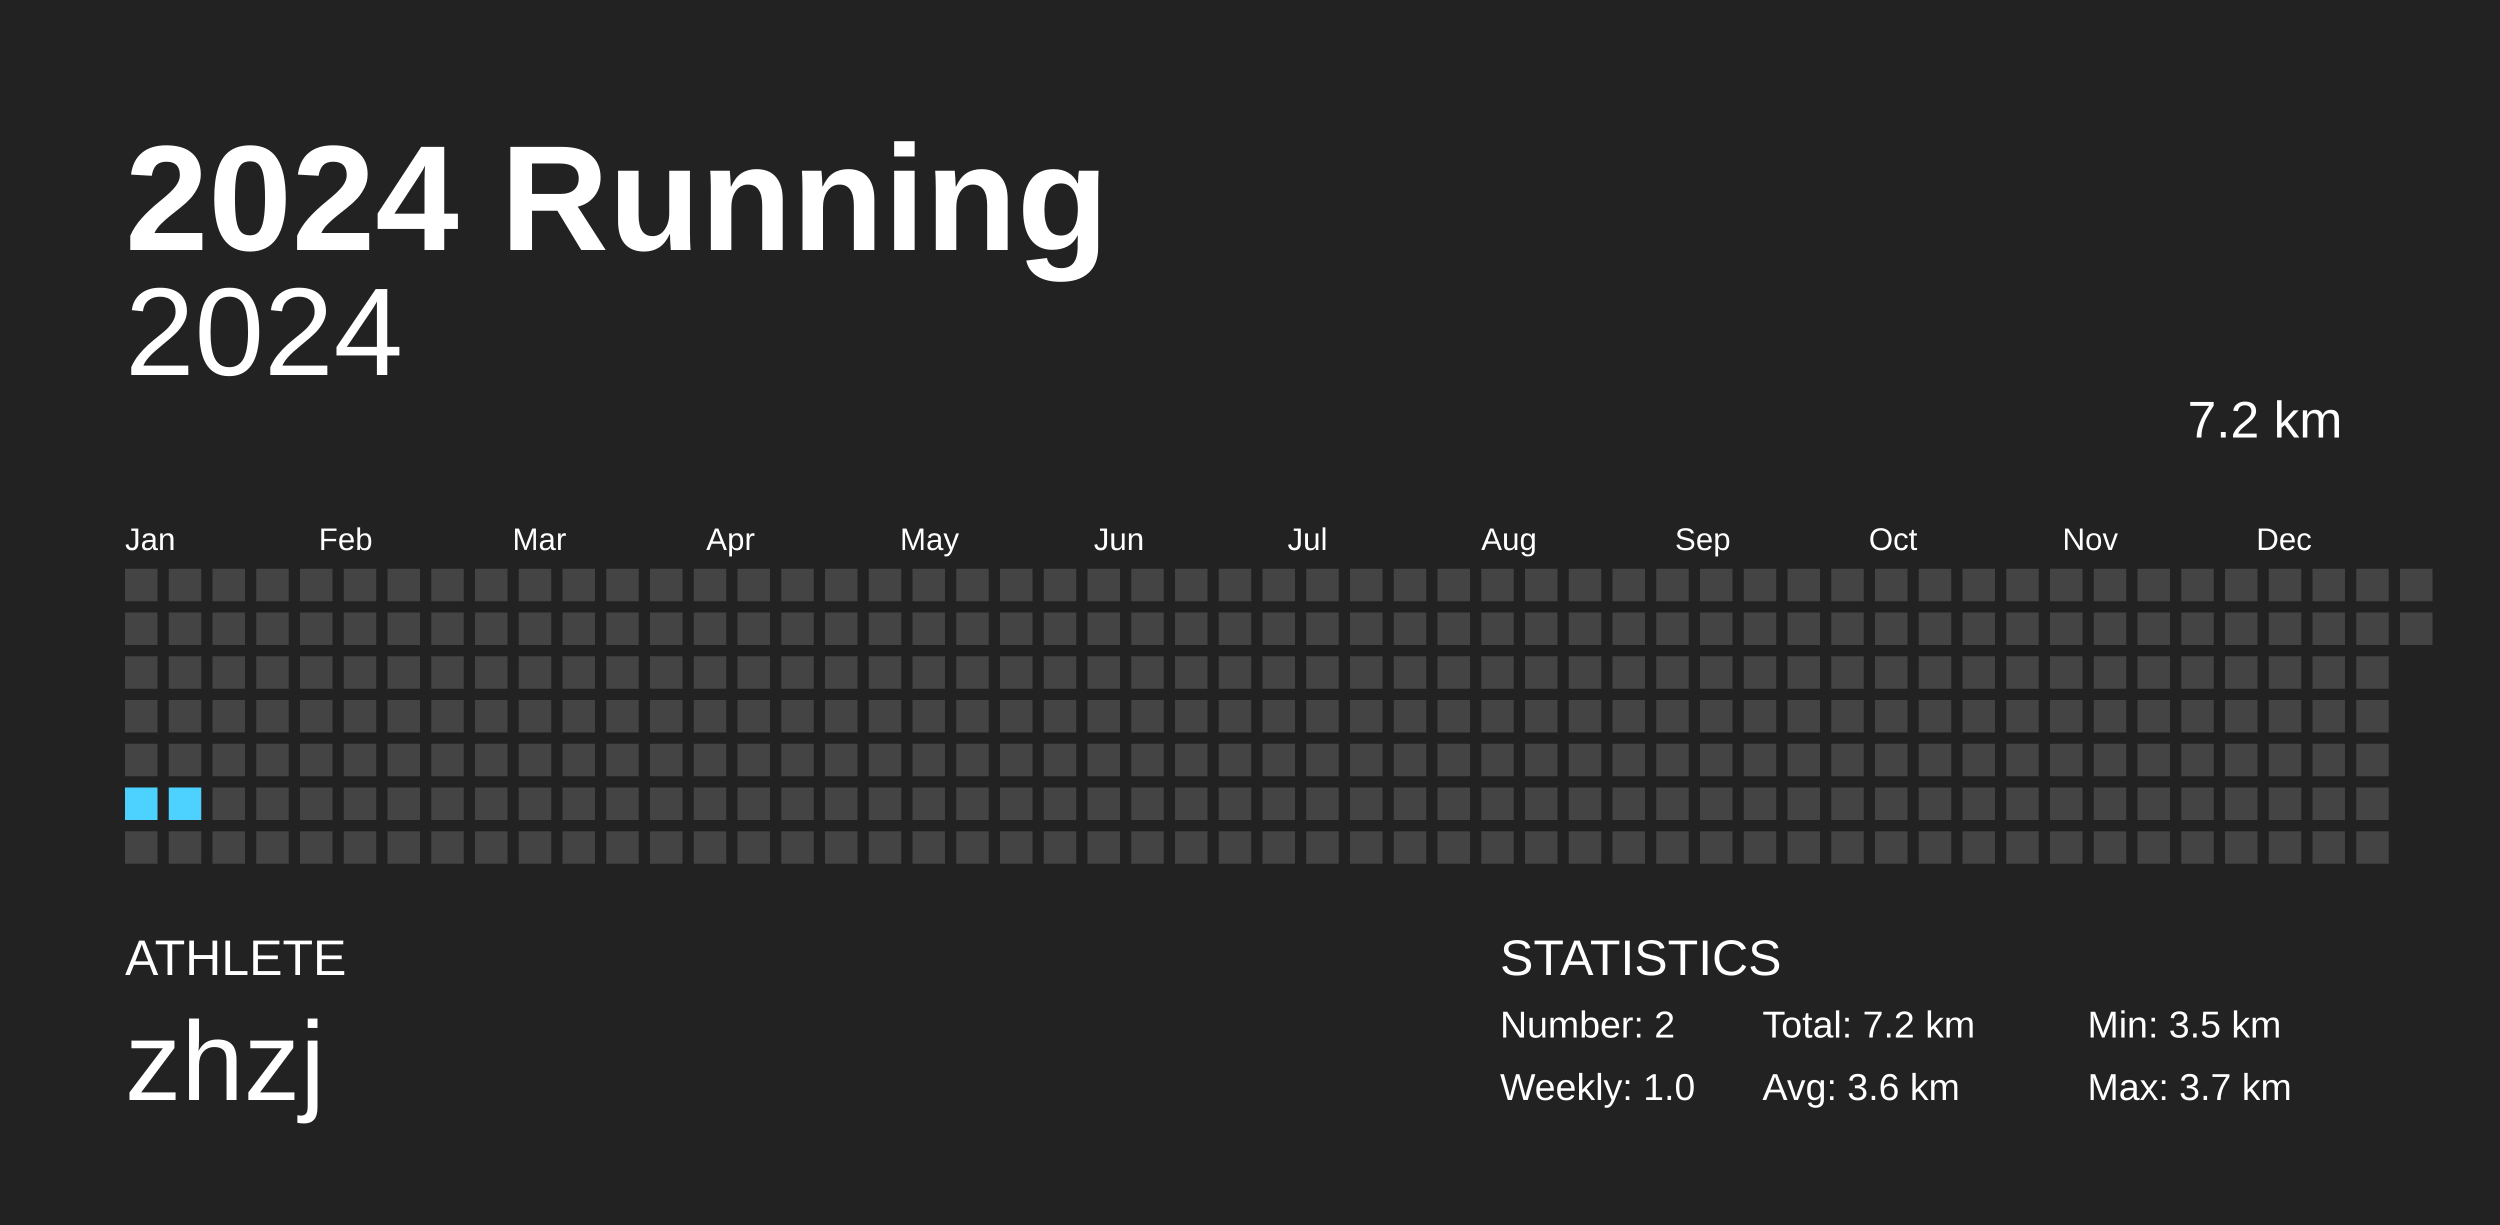
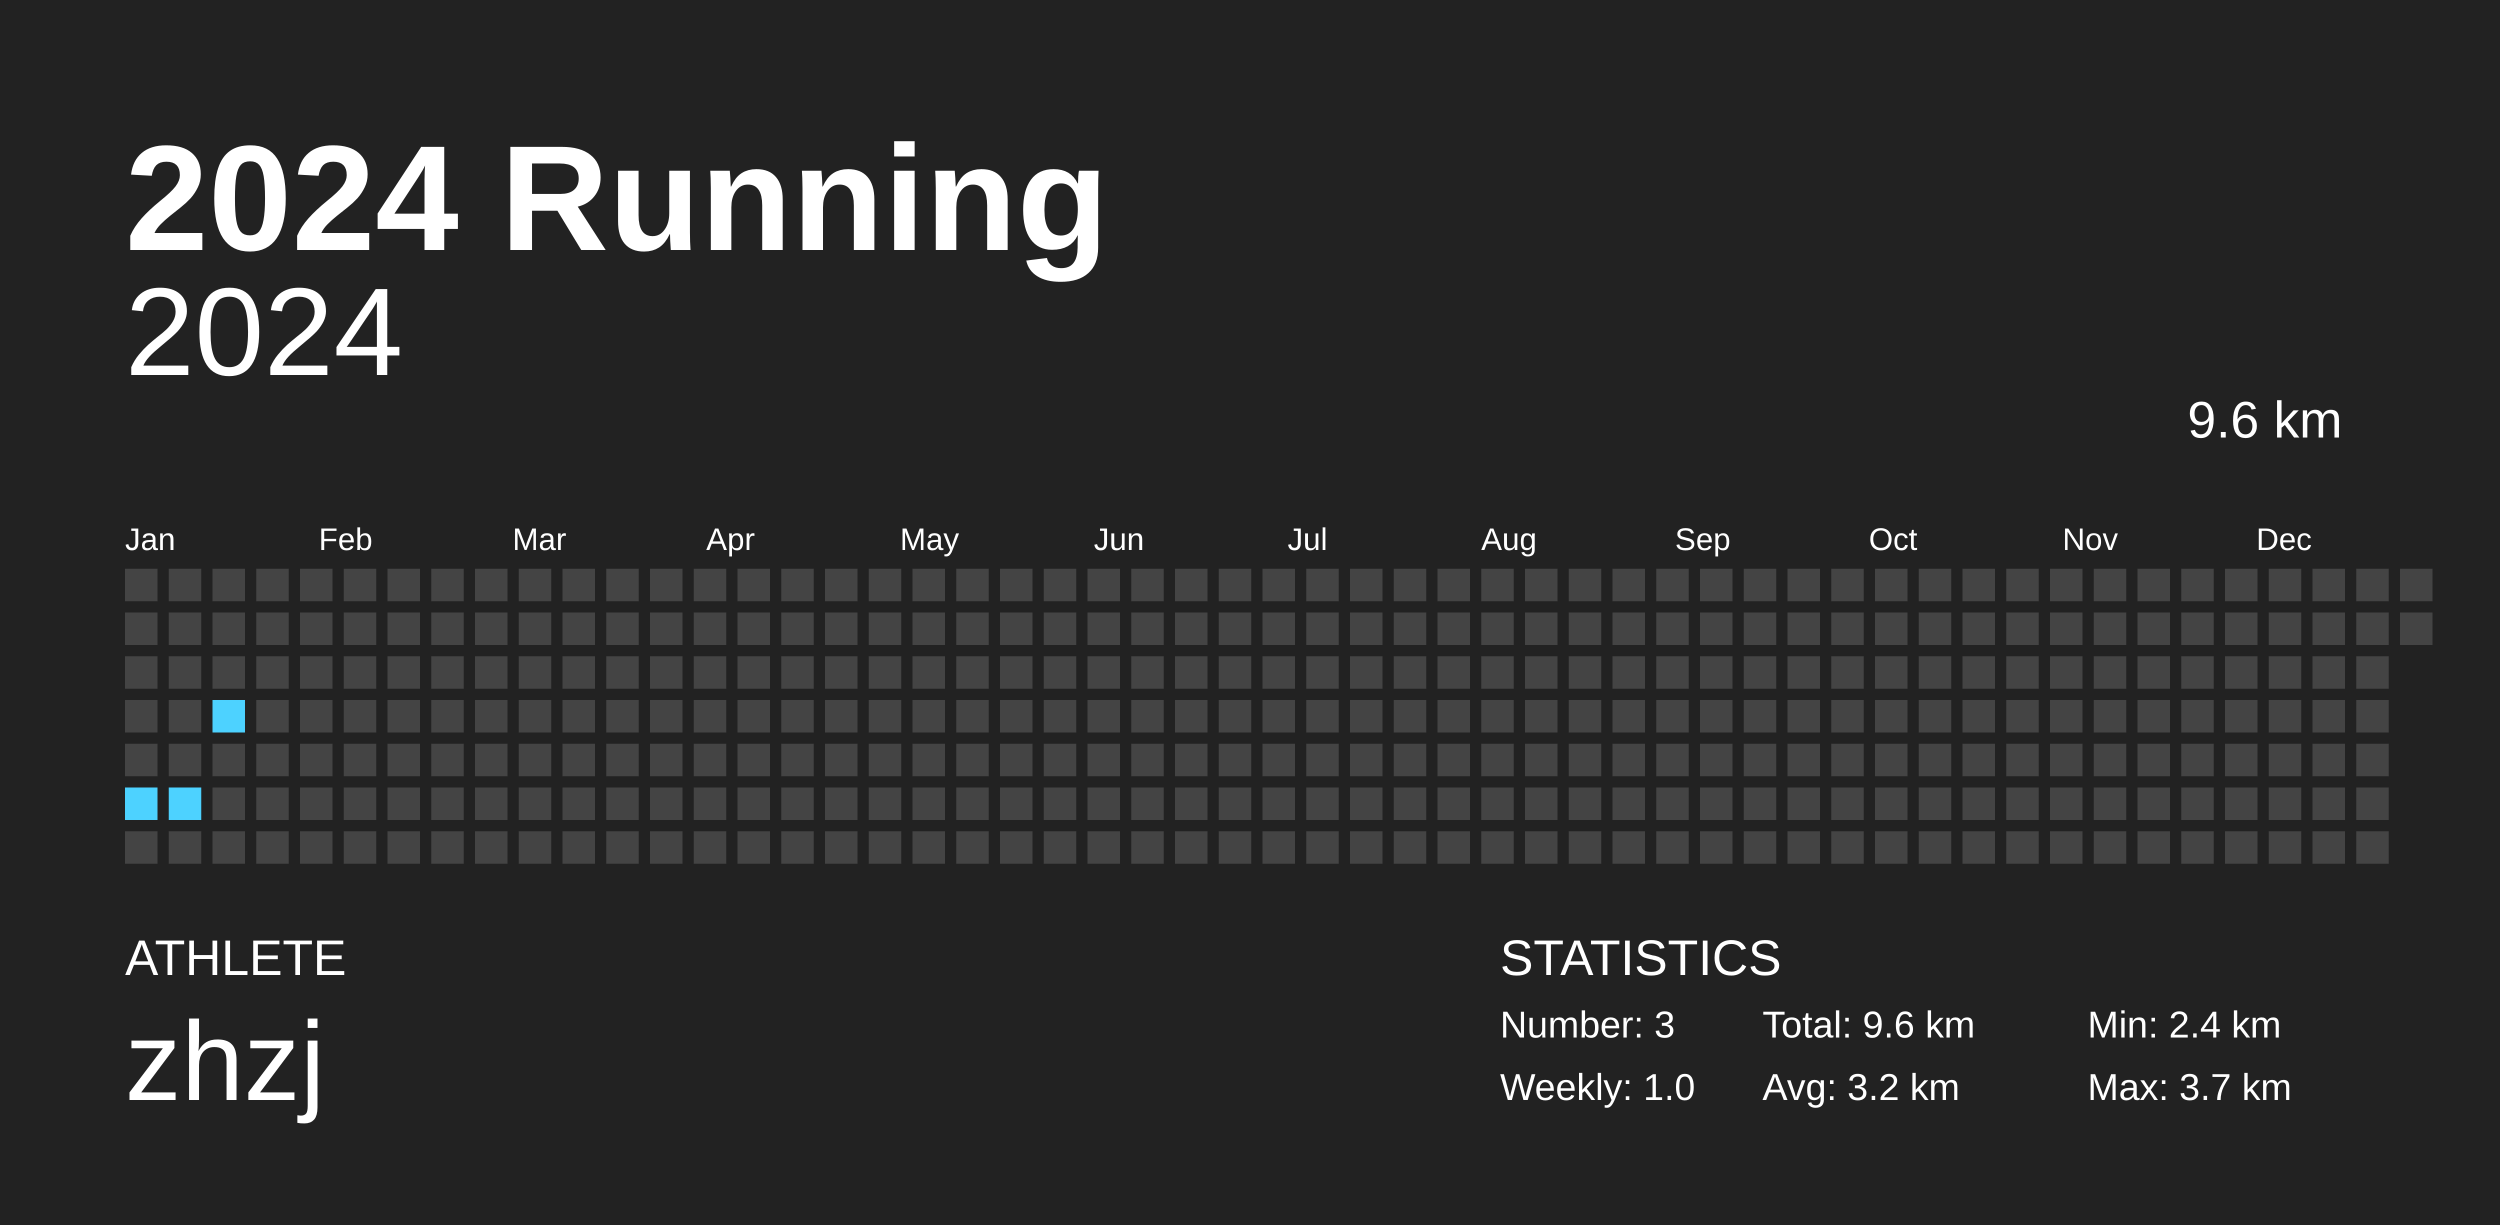
<svg xmlns="http://www.w3.org/2000/svg" baseProfile="full" height="98mm" version="1.1" viewBox="0,0,200,98" width="200mm">
  <defs />
  <rect fill="#222222" height="98" width="200" x="0" y="0" />
  <text fill="#FFFFFF" style="font-size:12px; font-family:Arial; font-weight:bold;" x="10" y="20">2024 Running</text>
  <text fill="#FFFFFF" style="font-size:4px; font-family:Arial" x="10" y="78">ATHLETE</text>
  <text fill="#FFFFFF" style="font-size:9px; font-family:Arial" x="10" y="88">zhzj</text>
  <text fill="#FFFFFF" style="font-size:4px; font-family:Arial" x="120" y="78">STATISTICS</text>
-   <text fill="#FFFFFF" style="font-size:3px; font-family:Arial" x="120" y="83">Number: 2</text>
+   <text fill="#FFFFFF" style="font-size:3px; font-family:Arial" x="120" y="83">Number: 3</text>
  <text fill="#FFFFFF" style="font-size:3px; font-family:Arial" x="120" y="88">Weekly: 1.0</text>
-   <text fill="#FFFFFF" style="font-size:3px; font-family:Arial" x="141" y="83">Total: 7.2 km</text>
-   <text fill="#FFFFFF" style="font-size:3px; font-family:Arial" x="141" y="88">Avg: 3.6 km</text>
-   <text fill="#FFFFFF" style="font-size:3px; font-family:Arial" x="167" y="83">Min: 3.5 km</text>
+   <text fill="#FFFFFF" style="font-size:3px; font-family:Arial" x="141" y="83">Total: 9.6 km</text>
+   <text fill="#FFFFFF" style="font-size:3px; font-family:Arial" x="141" y="88">Avg: 3.2 km</text>
+   <text fill="#FFFFFF" style="font-size:3px; font-family:Arial" x="167" y="83">Min: 2.4 km</text>
  <text fill="#FFFFFF" style="font-size:3px; font-family:Arial" x="167" y="88">Max: 3.7 km</text>
  <text alignment-baseline="hanging" fill="#FFFFFF" style="font-size:10.0px; font-family:Arial;" x="10" y="30">2024</text>
-   <text alignment-baseline="hanging" fill="#FFFFFF" style="font-size:4.125px; font-family:Arial;" x="175" y="35">7.2 km</text>
+   <text alignment-baseline="hanging" fill="#FFFFFF" style="font-size:4.125px; font-family:Arial;" x="175" y="35">9.6 km</text>
  <text fill="#FFFFFF" style="font-size:2.5px; font-family:Arial" x="10.0" y="44">Jan</text>
  <text fill="#FFFFFF" style="font-size:2.5px; font-family:Arial" x="25.5" y="44">Feb</text>
  <text fill="#FFFFFF" style="font-size:2.5px; font-family:Arial" x="41.0" y="44">Mar</text>
  <text fill="#FFFFFF" style="font-size:2.5px; font-family:Arial" x="56.5" y="44">Apr</text>
  <text fill="#FFFFFF" style="font-size:2.5px; font-family:Arial" x="72.0" y="44">May</text>
  <text fill="#FFFFFF" style="font-size:2.5px; font-family:Arial" x="87.5" y="44">Jun</text>
  <text fill="#FFFFFF" style="font-size:2.5px; font-family:Arial" x="103.0" y="44">Jul</text>
  <text fill="#FFFFFF" style="font-size:2.5px; font-family:Arial" x="118.5" y="44">Aug</text>
  <text fill="#FFFFFF" style="font-size:2.5px; font-family:Arial" x="134.0" y="44">Sep</text>
  <text fill="#FFFFFF" style="font-size:2.5px; font-family:Arial" x="149.5" y="44">Oct</text>
  <text fill="#FFFFFF" style="font-size:2.5px; font-family:Arial" x="165.0" y="44">Nov</text>
  <text fill="#FFFFFF" style="font-size:2.5px; font-family:Arial" x="180.5" y="44">Dec</text>
  <rect fill="#444444" height="2.6" width="2.6" x="10.0" y="45.5" />
  <rect fill="#444444" height="2.6" width="2.6" x="10.0" y="49.0" />
  <rect fill="#444444" height="2.6" width="2.6" x="10.0" y="52.5" />
  <rect fill="#444444" height="2.6" width="2.6" x="10.0" y="56.0" />
  <rect fill="#444444" height="2.6" width="2.6" x="10.0" y="59.5" />
  <rect fill="#4dd2ff" height="2.6" width="2.6" x="10.0" y="63.0" />
  <rect fill="#444444" height="2.6" width="2.6" x="10.0" y="66.5" />
  <rect fill="#444444" height="2.6" width="2.6" x="13.5" y="45.5" />
  <rect fill="#444444" height="2.6" width="2.6" x="13.5" y="49.0" />
  <rect fill="#444444" height="2.6" width="2.6" x="13.5" y="52.5" />
  <rect fill="#444444" height="2.6" width="2.6" x="13.5" y="56.0" />
  <rect fill="#444444" height="2.6" width="2.6" x="13.5" y="59.5" />
  <rect fill="#4dd2ff" height="2.6" width="2.6" x="13.5" y="63.0" />
  <rect fill="#444444" height="2.6" width="2.6" x="13.5" y="66.5" />
  <rect fill="#444444" height="2.6" width="2.6" x="17.0" y="45.5" />
  <rect fill="#444444" height="2.6" width="2.6" x="17.0" y="49.0" />
  <rect fill="#444444" height="2.6" width="2.6" x="17.0" y="52.5" />
-   <rect fill="#444444" height="2.6" width="2.6" x="17.0" y="56.0" />
+   <rect fill="#4dd2ff" height="2.6" width="2.6" x="17.0" y="56.0" />
  <rect fill="#444444" height="2.6" width="2.6" x="17.0" y="59.5" />
  <rect fill="#444444" height="2.6" width="2.6" x="17.0" y="63.0" />
  <rect fill="#444444" height="2.6" width="2.6" x="17.0" y="66.5" />
  <rect fill="#444444" height="2.6" width="2.6" x="20.5" y="45.5" />
  <rect fill="#444444" height="2.6" width="2.6" x="20.5" y="49.0" />
  <rect fill="#444444" height="2.6" width="2.6" x="20.5" y="52.5" />
  <rect fill="#444444" height="2.6" width="2.6" x="20.5" y="56.0" />
  <rect fill="#444444" height="2.6" width="2.6" x="20.5" y="59.5" />
  <rect fill="#444444" height="2.6" width="2.6" x="20.5" y="63.0" />
  <rect fill="#444444" height="2.6" width="2.6" x="20.5" y="66.5" />
  <rect fill="#444444" height="2.6" width="2.6" x="24.0" y="45.5" />
  <rect fill="#444444" height="2.6" width="2.6" x="24.0" y="49.0" />
  <rect fill="#444444" height="2.6" width="2.6" x="24.0" y="52.5" />
  <rect fill="#444444" height="2.6" width="2.6" x="24.0" y="56.0" />
  <rect fill="#444444" height="2.6" width="2.6" x="24.0" y="59.5" />
  <rect fill="#444444" height="2.6" width="2.6" x="24.0" y="63.0" />
  <rect fill="#444444" height="2.6" width="2.6" x="24.0" y="66.5" />
  <rect fill="#444444" height="2.6" width="2.6" x="27.5" y="45.5" />
  <rect fill="#444444" height="2.6" width="2.6" x="27.5" y="49.0" />
  <rect fill="#444444" height="2.6" width="2.6" x="27.5" y="52.5" />
  <rect fill="#444444" height="2.6" width="2.6" x="27.5" y="56.0" />
  <rect fill="#444444" height="2.6" width="2.6" x="27.5" y="59.5" />
  <rect fill="#444444" height="2.6" width="2.6" x="27.5" y="63.0" />
  <rect fill="#444444" height="2.6" width="2.6" x="27.5" y="66.5" />
  <rect fill="#444444" height="2.6" width="2.6" x="31.0" y="45.5" />
  <rect fill="#444444" height="2.6" width="2.6" x="31.0" y="49.0" />
  <rect fill="#444444" height="2.6" width="2.6" x="31.0" y="52.5" />
  <rect fill="#444444" height="2.6" width="2.6" x="31.0" y="56.0" />
  <rect fill="#444444" height="2.6" width="2.6" x="31.0" y="59.5" />
  <rect fill="#444444" height="2.6" width="2.6" x="31.0" y="63.0" />
  <rect fill="#444444" height="2.6" width="2.6" x="31.0" y="66.5" />
  <rect fill="#444444" height="2.6" width="2.6" x="34.5" y="45.5" />
  <rect fill="#444444" height="2.6" width="2.6" x="34.5" y="49.0" />
  <rect fill="#444444" height="2.6" width="2.6" x="34.5" y="52.5" />
  <rect fill="#444444" height="2.6" width="2.6" x="34.5" y="56.0" />
  <rect fill="#444444" height="2.6" width="2.6" x="34.5" y="59.5" />
  <rect fill="#444444" height="2.6" width="2.6" x="34.5" y="63.0" />
  <rect fill="#444444" height="2.6" width="2.6" x="34.5" y="66.5" />
  <rect fill="#444444" height="2.6" width="2.6" x="38.0" y="45.5" />
  <rect fill="#444444" height="2.6" width="2.6" x="38.0" y="49.0" />
  <rect fill="#444444" height="2.6" width="2.6" x="38.0" y="52.5" />
  <rect fill="#444444" height="2.6" width="2.6" x="38.0" y="56.0" />
  <rect fill="#444444" height="2.6" width="2.6" x="38.0" y="59.5" />
  <rect fill="#444444" height="2.6" width="2.6" x="38.0" y="63.0" />
  <rect fill="#444444" height="2.6" width="2.6" x="38.0" y="66.5" />
  <rect fill="#444444" height="2.6" width="2.6" x="41.5" y="45.5" />
  <rect fill="#444444" height="2.6" width="2.6" x="41.5" y="49.0" />
  <rect fill="#444444" height="2.6" width="2.6" x="41.5" y="52.5" />
  <rect fill="#444444" height="2.6" width="2.6" x="41.5" y="56.0" />
  <rect fill="#444444" height="2.6" width="2.6" x="41.5" y="59.5" />
  <rect fill="#444444" height="2.6" width="2.6" x="41.5" y="63.0" />
  <rect fill="#444444" height="2.6" width="2.6" x="41.5" y="66.5" />
  <rect fill="#444444" height="2.6" width="2.6" x="45.0" y="45.5" />
  <rect fill="#444444" height="2.6" width="2.6" x="45.0" y="49.0" />
  <rect fill="#444444" height="2.6" width="2.6" x="45.0" y="52.5" />
  <rect fill="#444444" height="2.6" width="2.6" x="45.0" y="56.0" />
  <rect fill="#444444" height="2.6" width="2.6" x="45.0" y="59.5" />
  <rect fill="#444444" height="2.6" width="2.6" x="45.0" y="63.0" />
  <rect fill="#444444" height="2.6" width="2.6" x="45.0" y="66.5" />
  <rect fill="#444444" height="2.6" width="2.6" x="48.5" y="45.5" />
  <rect fill="#444444" height="2.6" width="2.6" x="48.5" y="49.0" />
  <rect fill="#444444" height="2.6" width="2.6" x="48.5" y="52.5" />
  <rect fill="#444444" height="2.6" width="2.6" x="48.5" y="56.0" />
  <rect fill="#444444" height="2.6" width="2.6" x="48.5" y="59.5" />
  <rect fill="#444444" height="2.6" width="2.6" x="48.5" y="63.0" />
  <rect fill="#444444" height="2.6" width="2.6" x="48.5" y="66.5" />
  <rect fill="#444444" height="2.6" width="2.6" x="52.0" y="45.5" />
  <rect fill="#444444" height="2.6" width="2.6" x="52.0" y="49.0" />
  <rect fill="#444444" height="2.6" width="2.6" x="52.0" y="52.5" />
  <rect fill="#444444" height="2.6" width="2.6" x="52.0" y="56.0" />
  <rect fill="#444444" height="2.6" width="2.6" x="52.0" y="59.5" />
  <rect fill="#444444" height="2.6" width="2.6" x="52.0" y="63.0" />
  <rect fill="#444444" height="2.6" width="2.6" x="52.0" y="66.5" />
  <rect fill="#444444" height="2.6" width="2.6" x="55.5" y="45.5" />
  <rect fill="#444444" height="2.6" width="2.6" x="55.5" y="49.0" />
  <rect fill="#444444" height="2.6" width="2.6" x="55.5" y="52.5" />
  <rect fill="#444444" height="2.6" width="2.6" x="55.5" y="56.0" />
  <rect fill="#444444" height="2.6" width="2.6" x="55.5" y="59.5" />
  <rect fill="#444444" height="2.6" width="2.6" x="55.5" y="63.0" />
  <rect fill="#444444" height="2.6" width="2.6" x="55.5" y="66.5" />
  <rect fill="#444444" height="2.6" width="2.6" x="59.0" y="45.5" />
  <rect fill="#444444" height="2.6" width="2.6" x="59.0" y="49.0" />
  <rect fill="#444444" height="2.6" width="2.6" x="59.0" y="52.5" />
  <rect fill="#444444" height="2.6" width="2.6" x="59.0" y="56.0" />
  <rect fill="#444444" height="2.6" width="2.6" x="59.0" y="59.5" />
  <rect fill="#444444" height="2.6" width="2.6" x="59.0" y="63.0" />
  <rect fill="#444444" height="2.6" width="2.6" x="59.0" y="66.5" />
  <rect fill="#444444" height="2.6" width="2.6" x="62.5" y="45.5" />
  <rect fill="#444444" height="2.6" width="2.6" x="62.5" y="49.0" />
  <rect fill="#444444" height="2.6" width="2.6" x="62.5" y="52.5" />
  <rect fill="#444444" height="2.6" width="2.6" x="62.5" y="56.0" />
  <rect fill="#444444" height="2.6" width="2.6" x="62.5" y="59.5" />
  <rect fill="#444444" height="2.6" width="2.6" x="62.5" y="63.0" />
  <rect fill="#444444" height="2.6" width="2.6" x="62.5" y="66.5" />
  <rect fill="#444444" height="2.6" width="2.6" x="66.0" y="45.5" />
  <rect fill="#444444" height="2.6" width="2.6" x="66.0" y="49.0" />
  <rect fill="#444444" height="2.6" width="2.6" x="66.0" y="52.5" />
  <rect fill="#444444" height="2.6" width="2.6" x="66.0" y="56.0" />
  <rect fill="#444444" height="2.6" width="2.6" x="66.0" y="59.5" />
  <rect fill="#444444" height="2.6" width="2.6" x="66.0" y="63.0" />
  <rect fill="#444444" height="2.6" width="2.6" x="66.0" y="66.5" />
  <rect fill="#444444" height="2.6" width="2.6" x="69.5" y="45.5" />
  <rect fill="#444444" height="2.6" width="2.6" x="69.5" y="49.0" />
  <rect fill="#444444" height="2.6" width="2.6" x="69.5" y="52.5" />
  <rect fill="#444444" height="2.6" width="2.6" x="69.5" y="56.0" />
  <rect fill="#444444" height="2.6" width="2.6" x="69.5" y="59.5" />
  <rect fill="#444444" height="2.6" width="2.6" x="69.5" y="63.0" />
  <rect fill="#444444" height="2.6" width="2.6" x="69.5" y="66.5" />
  <rect fill="#444444" height="2.6" width="2.6" x="73.0" y="45.5" />
  <rect fill="#444444" height="2.6" width="2.6" x="73.0" y="49.0" />
  <rect fill="#444444" height="2.6" width="2.6" x="73.0" y="52.5" />
  <rect fill="#444444" height="2.6" width="2.6" x="73.0" y="56.0" />
  <rect fill="#444444" height="2.6" width="2.6" x="73.0" y="59.5" />
  <rect fill="#444444" height="2.6" width="2.6" x="73.0" y="63.0" />
  <rect fill="#444444" height="2.6" width="2.6" x="73.0" y="66.5" />
  <rect fill="#444444" height="2.6" width="2.6" x="76.5" y="45.5" />
  <rect fill="#444444" height="2.6" width="2.6" x="76.5" y="49.0" />
  <rect fill="#444444" height="2.6" width="2.6" x="76.5" y="52.5" />
  <rect fill="#444444" height="2.6" width="2.6" x="76.5" y="56.0" />
  <rect fill="#444444" height="2.6" width="2.6" x="76.5" y="59.5" />
  <rect fill="#444444" height="2.6" width="2.6" x="76.5" y="63.0" />
  <rect fill="#444444" height="2.6" width="2.6" x="76.5" y="66.5" />
  <rect fill="#444444" height="2.6" width="2.6" x="80.0" y="45.5" />
  <rect fill="#444444" height="2.6" width="2.6" x="80.0" y="49.0" />
  <rect fill="#444444" height="2.6" width="2.6" x="80.0" y="52.5" />
  <rect fill="#444444" height="2.6" width="2.6" x="80.0" y="56.0" />
  <rect fill="#444444" height="2.6" width="2.6" x="80.0" y="59.5" />
  <rect fill="#444444" height="2.6" width="2.6" x="80.0" y="63.0" />
  <rect fill="#444444" height="2.6" width="2.6" x="80.0" y="66.5" />
  <rect fill="#444444" height="2.6" width="2.6" x="83.5" y="45.5" />
  <rect fill="#444444" height="2.6" width="2.6" x="83.5" y="49.0" />
  <rect fill="#444444" height="2.6" width="2.6" x="83.5" y="52.5" />
  <rect fill="#444444" height="2.6" width="2.6" x="83.5" y="56.0" />
  <rect fill="#444444" height="2.6" width="2.6" x="83.5" y="59.5" />
  <rect fill="#444444" height="2.6" width="2.6" x="83.5" y="63.0" />
  <rect fill="#444444" height="2.6" width="2.6" x="83.5" y="66.5" />
  <rect fill="#444444" height="2.6" width="2.6" x="87.0" y="45.5" />
  <rect fill="#444444" height="2.6" width="2.6" x="87.0" y="49.0" />
  <rect fill="#444444" height="2.6" width="2.6" x="87.0" y="52.5" />
  <rect fill="#444444" height="2.6" width="2.6" x="87.0" y="56.0" />
  <rect fill="#444444" height="2.6" width="2.6" x="87.0" y="59.5" />
  <rect fill="#444444" height="2.6" width="2.6" x="87.0" y="63.0" />
  <rect fill="#444444" height="2.6" width="2.6" x="87.0" y="66.5" />
  <rect fill="#444444" height="2.6" width="2.6" x="90.5" y="45.5" />
  <rect fill="#444444" height="2.6" width="2.6" x="90.5" y="49.0" />
  <rect fill="#444444" height="2.6" width="2.6" x="90.5" y="52.5" />
  <rect fill="#444444" height="2.6" width="2.6" x="90.5" y="56.0" />
  <rect fill="#444444" height="2.6" width="2.6" x="90.5" y="59.5" />
  <rect fill="#444444" height="2.6" width="2.6" x="90.5" y="63.0" />
  <rect fill="#444444" height="2.6" width="2.6" x="90.5" y="66.5" />
  <rect fill="#444444" height="2.6" width="2.6" x="94.0" y="45.5" />
  <rect fill="#444444" height="2.6" width="2.6" x="94.0" y="49.0" />
  <rect fill="#444444" height="2.6" width="2.6" x="94.0" y="52.5" />
  <rect fill="#444444" height="2.6" width="2.6" x="94.0" y="56.0" />
  <rect fill="#444444" height="2.6" width="2.6" x="94.0" y="59.5" />
  <rect fill="#444444" height="2.6" width="2.6" x="94.0" y="63.0" />
  <rect fill="#444444" height="2.6" width="2.6" x="94.0" y="66.5" />
  <rect fill="#444444" height="2.6" width="2.6" x="97.5" y="45.5" />
  <rect fill="#444444" height="2.6" width="2.6" x="97.5" y="49.0" />
  <rect fill="#444444" height="2.6" width="2.6" x="97.5" y="52.5" />
  <rect fill="#444444" height="2.6" width="2.6" x="97.5" y="56.0" />
  <rect fill="#444444" height="2.6" width="2.6" x="97.5" y="59.5" />
  <rect fill="#444444" height="2.6" width="2.6" x="97.5" y="63.0" />
  <rect fill="#444444" height="2.6" width="2.6" x="97.5" y="66.5" />
  <rect fill="#444444" height="2.6" width="2.6" x="101.0" y="45.5" />
  <rect fill="#444444" height="2.6" width="2.6" x="101.0" y="49.0" />
  <rect fill="#444444" height="2.6" width="2.6" x="101.0" y="52.5" />
  <rect fill="#444444" height="2.6" width="2.6" x="101.0" y="56.0" />
  <rect fill="#444444" height="2.6" width="2.6" x="101.0" y="59.5" />
  <rect fill="#444444" height="2.6" width="2.6" x="101.0" y="63.0" />
  <rect fill="#444444" height="2.6" width="2.6" x="101.0" y="66.5" />
  <rect fill="#444444" height="2.6" width="2.6" x="104.5" y="45.5" />
  <rect fill="#444444" height="2.6" width="2.6" x="104.5" y="49.0" />
  <rect fill="#444444" height="2.6" width="2.6" x="104.5" y="52.5" />
  <rect fill="#444444" height="2.6" width="2.6" x="104.5" y="56.0" />
  <rect fill="#444444" height="2.6" width="2.6" x="104.5" y="59.5" />
  <rect fill="#444444" height="2.6" width="2.6" x="104.5" y="63.0" />
  <rect fill="#444444" height="2.6" width="2.6" x="104.5" y="66.5" />
  <rect fill="#444444" height="2.6" width="2.6" x="108.0" y="45.5" />
  <rect fill="#444444" height="2.6" width="2.6" x="108.0" y="49.0" />
  <rect fill="#444444" height="2.6" width="2.6" x="108.0" y="52.5" />
  <rect fill="#444444" height="2.6" width="2.6" x="108.0" y="56.0" />
  <rect fill="#444444" height="2.6" width="2.6" x="108.0" y="59.5" />
  <rect fill="#444444" height="2.6" width="2.6" x="108.0" y="63.0" />
  <rect fill="#444444" height="2.6" width="2.6" x="108.0" y="66.5" />
  <rect fill="#444444" height="2.6" width="2.6" x="111.5" y="45.5" />
  <rect fill="#444444" height="2.6" width="2.6" x="111.5" y="49.0" />
  <rect fill="#444444" height="2.6" width="2.6" x="111.5" y="52.5" />
  <rect fill="#444444" height="2.6" width="2.6" x="111.5" y="56.0" />
  <rect fill="#444444" height="2.6" width="2.6" x="111.5" y="59.5" />
  <rect fill="#444444" height="2.6" width="2.6" x="111.5" y="63.0" />
  <rect fill="#444444" height="2.6" width="2.6" x="111.5" y="66.5" />
  <rect fill="#444444" height="2.6" width="2.6" x="115.0" y="45.5" />
  <rect fill="#444444" height="2.6" width="2.6" x="115.0" y="49.0" />
  <rect fill="#444444" height="2.6" width="2.6" x="115.0" y="52.5" />
  <rect fill="#444444" height="2.6" width="2.6" x="115.0" y="56.0" />
  <rect fill="#444444" height="2.6" width="2.6" x="115.0" y="59.5" />
  <rect fill="#444444" height="2.6" width="2.6" x="115.0" y="63.0" />
  <rect fill="#444444" height="2.6" width="2.6" x="115.0" y="66.5" />
  <rect fill="#444444" height="2.6" width="2.6" x="118.5" y="45.5" />
  <rect fill="#444444" height="2.6" width="2.6" x="118.5" y="49.0" />
  <rect fill="#444444" height="2.6" width="2.6" x="118.5" y="52.5" />
  <rect fill="#444444" height="2.6" width="2.6" x="118.5" y="56.0" />
  <rect fill="#444444" height="2.6" width="2.6" x="118.5" y="59.5" />
  <rect fill="#444444" height="2.6" width="2.6" x="118.5" y="63.0" />
  <rect fill="#444444" height="2.6" width="2.6" x="118.5" y="66.5" />
  <rect fill="#444444" height="2.6" width="2.6" x="122.0" y="45.5" />
  <rect fill="#444444" height="2.6" width="2.6" x="122.0" y="49.0" />
  <rect fill="#444444" height="2.6" width="2.6" x="122.0" y="52.5" />
  <rect fill="#444444" height="2.6" width="2.6" x="122.0" y="56.0" />
  <rect fill="#444444" height="2.6" width="2.6" x="122.0" y="59.5" />
  <rect fill="#444444" height="2.6" width="2.6" x="122.0" y="63.0" />
  <rect fill="#444444" height="2.6" width="2.6" x="122.0" y="66.5" />
  <rect fill="#444444" height="2.6" width="2.6" x="125.5" y="45.5" />
  <rect fill="#444444" height="2.6" width="2.6" x="125.5" y="49.0" />
  <rect fill="#444444" height="2.6" width="2.6" x="125.5" y="52.5" />
  <rect fill="#444444" height="2.6" width="2.6" x="125.5" y="56.0" />
  <rect fill="#444444" height="2.6" width="2.6" x="125.5" y="59.5" />
  <rect fill="#444444" height="2.6" width="2.6" x="125.5" y="63.0" />
  <rect fill="#444444" height="2.6" width="2.6" x="125.5" y="66.5" />
  <rect fill="#444444" height="2.6" width="2.6" x="129.0" y="45.5" />
  <rect fill="#444444" height="2.6" width="2.6" x="129.0" y="49.0" />
  <rect fill="#444444" height="2.6" width="2.6" x="129.0" y="52.5" />
  <rect fill="#444444" height="2.6" width="2.6" x="129.0" y="56.0" />
  <rect fill="#444444" height="2.6" width="2.6" x="129.0" y="59.5" />
  <rect fill="#444444" height="2.6" width="2.6" x="129.0" y="63.0" />
  <rect fill="#444444" height="2.6" width="2.6" x="129.0" y="66.5" />
  <rect fill="#444444" height="2.6" width="2.6" x="132.5" y="45.5" />
  <rect fill="#444444" height="2.6" width="2.6" x="132.5" y="49.0" />
  <rect fill="#444444" height="2.6" width="2.6" x="132.5" y="52.5" />
  <rect fill="#444444" height="2.6" width="2.6" x="132.5" y="56.0" />
  <rect fill="#444444" height="2.6" width="2.6" x="132.5" y="59.5" />
  <rect fill="#444444" height="2.6" width="2.6" x="132.5" y="63.0" />
  <rect fill="#444444" height="2.6" width="2.6" x="132.5" y="66.5" />
  <rect fill="#444444" height="2.6" width="2.6" x="136.0" y="45.5" />
  <rect fill="#444444" height="2.6" width="2.6" x="136.0" y="49.0" />
  <rect fill="#444444" height="2.6" width="2.6" x="136.0" y="52.5" />
  <rect fill="#444444" height="2.6" width="2.6" x="136.0" y="56.0" />
  <rect fill="#444444" height="2.6" width="2.6" x="136.0" y="59.5" />
  <rect fill="#444444" height="2.6" width="2.6" x="136.0" y="63.0" />
  <rect fill="#444444" height="2.6" width="2.6" x="136.0" y="66.5" />
  <rect fill="#444444" height="2.6" width="2.6" x="139.5" y="45.5" />
  <rect fill="#444444" height="2.6" width="2.6" x="139.5" y="49.0" />
  <rect fill="#444444" height="2.6" width="2.6" x="139.5" y="52.5" />
  <rect fill="#444444" height="2.6" width="2.6" x="139.5" y="56.0" />
  <rect fill="#444444" height="2.6" width="2.6" x="139.5" y="59.5" />
  <rect fill="#444444" height="2.6" width="2.6" x="139.5" y="63.0" />
  <rect fill="#444444" height="2.6" width="2.6" x="139.5" y="66.5" />
  <rect fill="#444444" height="2.6" width="2.6" x="143.0" y="45.5" />
  <rect fill="#444444" height="2.6" width="2.6" x="143.0" y="49.0" />
  <rect fill="#444444" height="2.6" width="2.6" x="143.0" y="52.5" />
  <rect fill="#444444" height="2.6" width="2.6" x="143.0" y="56.0" />
  <rect fill="#444444" height="2.6" width="2.6" x="143.0" y="59.5" />
  <rect fill="#444444" height="2.6" width="2.6" x="143.0" y="63.0" />
  <rect fill="#444444" height="2.6" width="2.6" x="143.0" y="66.5" />
  <rect fill="#444444" height="2.6" width="2.6" x="146.5" y="45.5" />
  <rect fill="#444444" height="2.6" width="2.6" x="146.5" y="49.0" />
  <rect fill="#444444" height="2.6" width="2.6" x="146.5" y="52.5" />
  <rect fill="#444444" height="2.6" width="2.6" x="146.5" y="56.0" />
  <rect fill="#444444" height="2.6" width="2.6" x="146.5" y="59.5" />
  <rect fill="#444444" height="2.6" width="2.6" x="146.5" y="63.0" />
  <rect fill="#444444" height="2.6" width="2.6" x="146.5" y="66.5" />
  <rect fill="#444444" height="2.6" width="2.6" x="150.0" y="45.5" />
  <rect fill="#444444" height="2.6" width="2.6" x="150.0" y="49.0" />
  <rect fill="#444444" height="2.6" width="2.6" x="150.0" y="52.5" />
  <rect fill="#444444" height="2.6" width="2.6" x="150.0" y="56.0" />
  <rect fill="#444444" height="2.6" width="2.6" x="150.0" y="59.5" />
  <rect fill="#444444" height="2.6" width="2.6" x="150.0" y="63.0" />
  <rect fill="#444444" height="2.6" width="2.6" x="150.0" y="66.5" />
  <rect fill="#444444" height="2.6" width="2.6" x="153.5" y="45.5" />
  <rect fill="#444444" height="2.6" width="2.6" x="153.5" y="49.0" />
  <rect fill="#444444" height="2.6" width="2.6" x="153.5" y="52.5" />
  <rect fill="#444444" height="2.6" width="2.6" x="153.5" y="56.0" />
  <rect fill="#444444" height="2.6" width="2.6" x="153.5" y="59.5" />
  <rect fill="#444444" height="2.6" width="2.6" x="153.5" y="63.0" />
  <rect fill="#444444" height="2.6" width="2.6" x="153.5" y="66.5" />
  <rect fill="#444444" height="2.6" width="2.6" x="157.0" y="45.5" />
  <rect fill="#444444" height="2.6" width="2.6" x="157.0" y="49.0" />
  <rect fill="#444444" height="2.6" width="2.6" x="157.0" y="52.5" />
  <rect fill="#444444" height="2.6" width="2.6" x="157.0" y="56.0" />
  <rect fill="#444444" height="2.6" width="2.6" x="157.0" y="59.5" />
  <rect fill="#444444" height="2.6" width="2.6" x="157.0" y="63.0" />
  <rect fill="#444444" height="2.6" width="2.6" x="157.0" y="66.5" />
  <rect fill="#444444" height="2.6" width="2.6" x="160.5" y="45.5" />
  <rect fill="#444444" height="2.6" width="2.6" x="160.5" y="49.0" />
  <rect fill="#444444" height="2.6" width="2.6" x="160.5" y="52.5" />
  <rect fill="#444444" height="2.6" width="2.6" x="160.5" y="56.0" />
  <rect fill="#444444" height="2.6" width="2.6" x="160.5" y="59.5" />
  <rect fill="#444444" height="2.6" width="2.6" x="160.5" y="63.0" />
  <rect fill="#444444" height="2.6" width="2.6" x="160.5" y="66.5" />
  <rect fill="#444444" height="2.6" width="2.6" x="164.0" y="45.5" />
  <rect fill="#444444" height="2.6" width="2.6" x="164.0" y="49.0" />
  <rect fill="#444444" height="2.6" width="2.6" x="164.0" y="52.5" />
  <rect fill="#444444" height="2.6" width="2.6" x="164.0" y="56.0" />
  <rect fill="#444444" height="2.6" width="2.6" x="164.0" y="59.5" />
  <rect fill="#444444" height="2.6" width="2.6" x="164.0" y="63.0" />
  <rect fill="#444444" height="2.6" width="2.6" x="164.0" y="66.5" />
  <rect fill="#444444" height="2.6" width="2.6" x="167.5" y="45.5" />
  <rect fill="#444444" height="2.6" width="2.6" x="167.5" y="49.0" />
  <rect fill="#444444" height="2.6" width="2.6" x="167.5" y="52.5" />
  <rect fill="#444444" height="2.6" width="2.6" x="167.5" y="56.0" />
  <rect fill="#444444" height="2.6" width="2.6" x="167.5" y="59.5" />
  <rect fill="#444444" height="2.6" width="2.6" x="167.5" y="63.0" />
  <rect fill="#444444" height="2.6" width="2.6" x="167.5" y="66.5" />
  <rect fill="#444444" height="2.6" width="2.6" x="171.0" y="45.5" />
  <rect fill="#444444" height="2.6" width="2.6" x="171.0" y="49.0" />
  <rect fill="#444444" height="2.6" width="2.6" x="171.0" y="52.5" />
  <rect fill="#444444" height="2.6" width="2.6" x="171.0" y="56.0" />
  <rect fill="#444444" height="2.6" width="2.6" x="171.0" y="59.5" />
  <rect fill="#444444" height="2.6" width="2.6" x="171.0" y="63.0" />
  <rect fill="#444444" height="2.6" width="2.6" x="171.0" y="66.5" />
  <rect fill="#444444" height="2.6" width="2.6" x="174.5" y="45.5" />
  <rect fill="#444444" height="2.6" width="2.6" x="174.5" y="49.0" />
  <rect fill="#444444" height="2.6" width="2.6" x="174.5" y="52.5" />
  <rect fill="#444444" height="2.6" width="2.6" x="174.5" y="56.0" />
  <rect fill="#444444" height="2.6" width="2.6" x="174.5" y="59.5" />
  <rect fill="#444444" height="2.6" width="2.6" x="174.5" y="63.0" />
  <rect fill="#444444" height="2.6" width="2.6" x="174.5" y="66.5" />
  <rect fill="#444444" height="2.6" width="2.6" x="178.0" y="45.5" />
  <rect fill="#444444" height="2.6" width="2.6" x="178.0" y="49.0" />
  <rect fill="#444444" height="2.6" width="2.6" x="178.0" y="52.5" />
  <rect fill="#444444" height="2.6" width="2.6" x="178.0" y="56.0" />
  <rect fill="#444444" height="2.6" width="2.6" x="178.0" y="59.5" />
  <rect fill="#444444" height="2.6" width="2.6" x="178.0" y="63.0" />
  <rect fill="#444444" height="2.6" width="2.6" x="178.0" y="66.5" />
  <rect fill="#444444" height="2.6" width="2.6" x="181.5" y="45.5" />
  <rect fill="#444444" height="2.6" width="2.6" x="181.5" y="49.0" />
  <rect fill="#444444" height="2.6" width="2.6" x="181.5" y="52.5" />
  <rect fill="#444444" height="2.6" width="2.6" x="181.5" y="56.0" />
  <rect fill="#444444" height="2.6" width="2.6" x="181.5" y="59.5" />
  <rect fill="#444444" height="2.6" width="2.6" x="181.5" y="63.0" />
  <rect fill="#444444" height="2.6" width="2.6" x="181.5" y="66.5" />
  <rect fill="#444444" height="2.6" width="2.6" x="185.0" y="45.5" />
  <rect fill="#444444" height="2.6" width="2.6" x="185.0" y="49.0" />
  <rect fill="#444444" height="2.6" width="2.6" x="185.0" y="52.5" />
  <rect fill="#444444" height="2.6" width="2.6" x="185.0" y="56.0" />
  <rect fill="#444444" height="2.6" width="2.6" x="185.0" y="59.5" />
  <rect fill="#444444" height="2.6" width="2.6" x="185.0" y="63.0" />
  <rect fill="#444444" height="2.6" width="2.6" x="185.0" y="66.5" />
  <rect fill="#444444" height="2.6" width="2.6" x="188.5" y="45.5" />
  <rect fill="#444444" height="2.6" width="2.6" x="188.5" y="49.0" />
  <rect fill="#444444" height="2.6" width="2.6" x="188.5" y="52.5" />
  <rect fill="#444444" height="2.6" width="2.6" x="188.5" y="56.0" />
  <rect fill="#444444" height="2.6" width="2.6" x="188.5" y="59.5" />
  <rect fill="#444444" height="2.6" width="2.6" x="188.5" y="63.0" />
  <rect fill="#444444" height="2.6" width="2.6" x="188.5" y="66.5" />
  <rect fill="#444444" height="2.6" width="2.6" x="192.0" y="45.5" />
  <rect fill="#444444" height="2.6" width="2.6" x="192.0" y="49.0" />
</svg>
